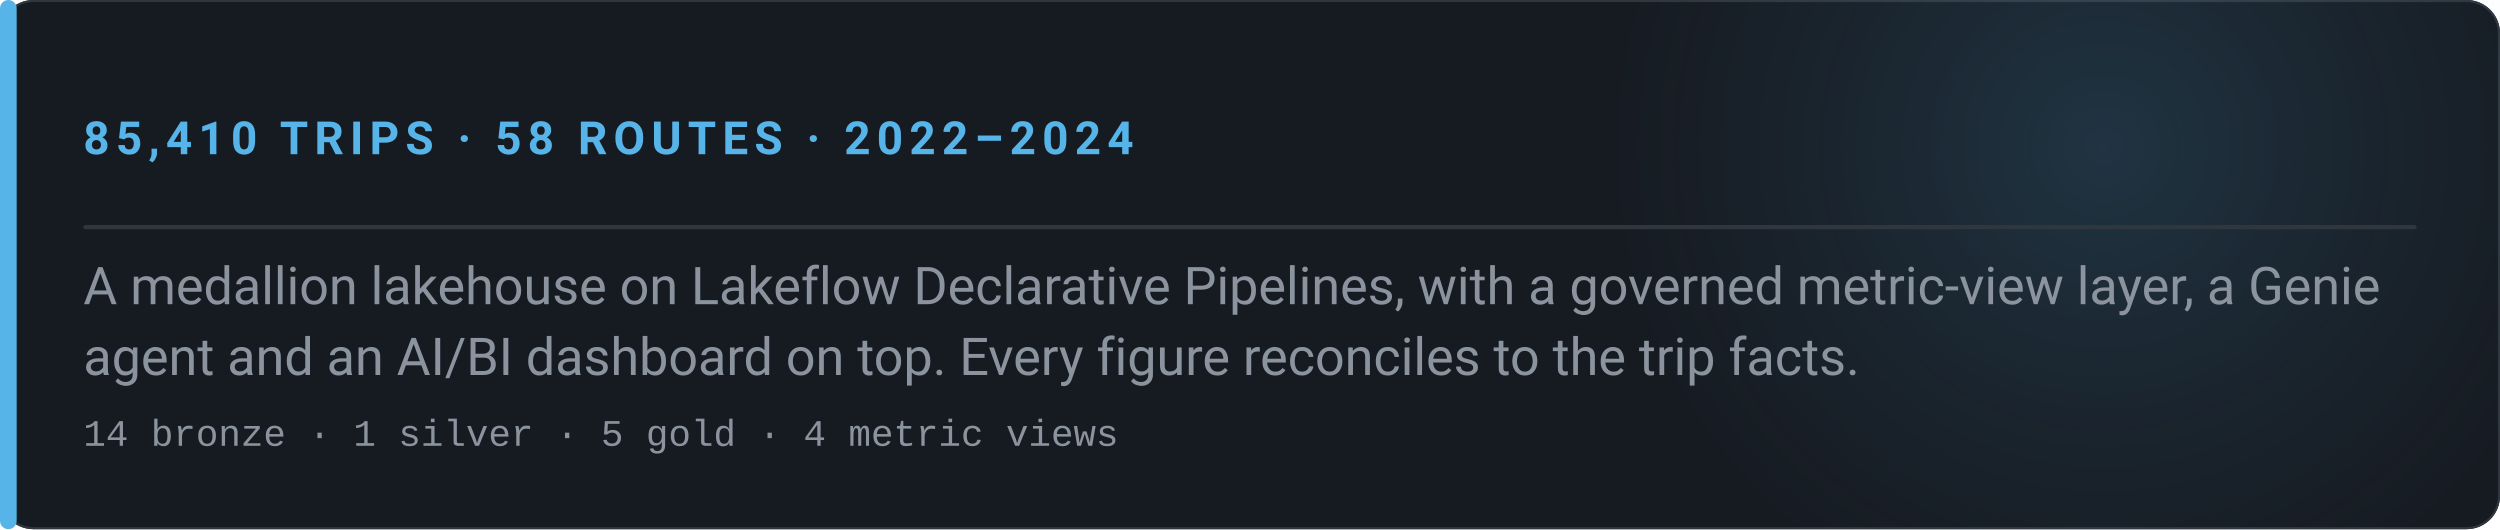
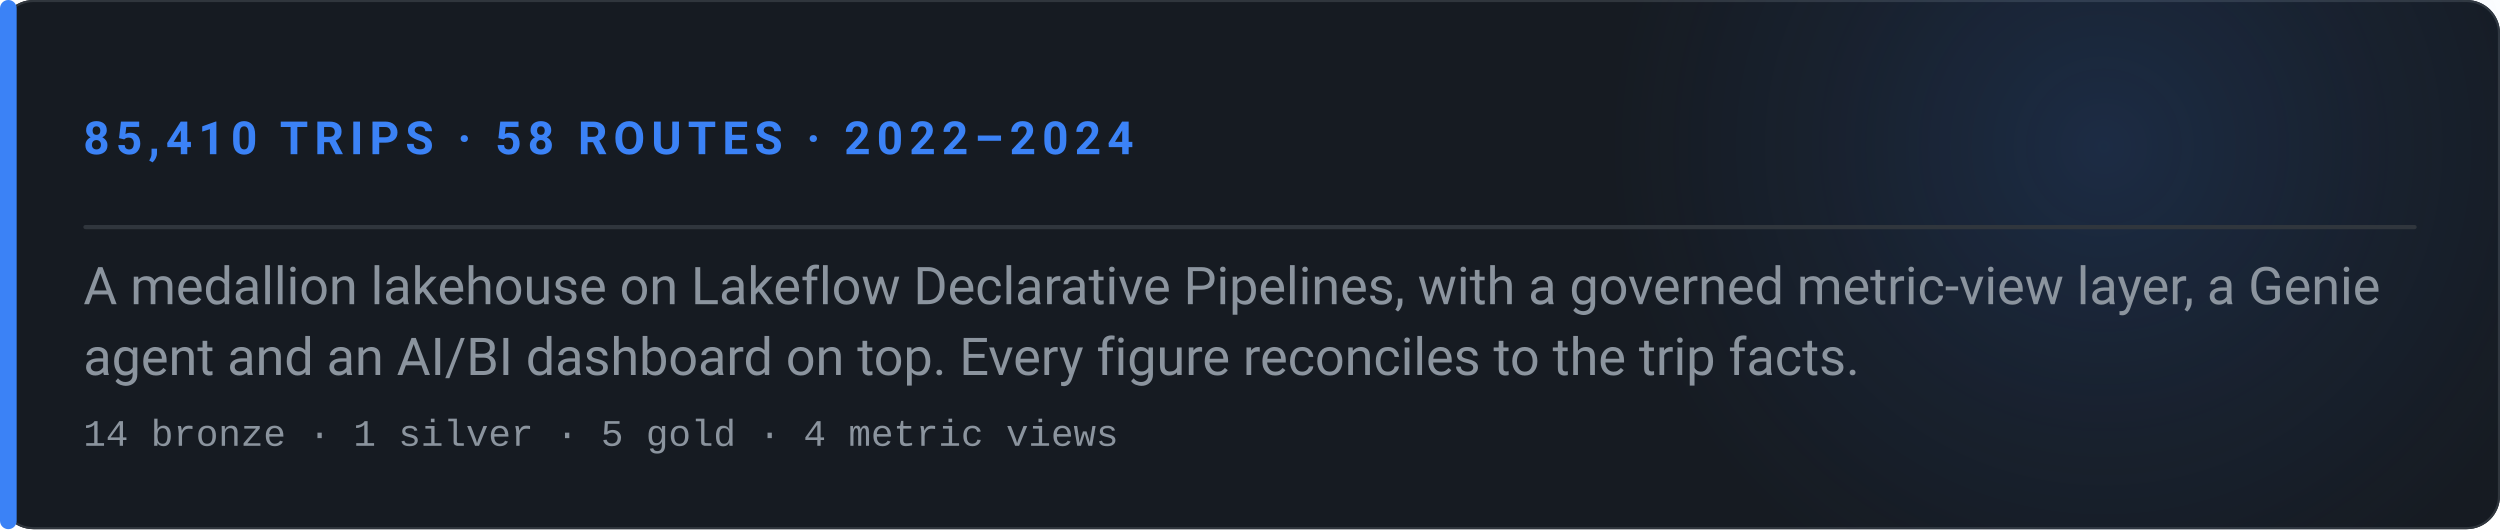
<svg xmlns="http://www.w3.org/2000/svg" viewBox="0 0 1200 254" width="1200" height="254" role="img" aria-label="Fleet Pulse — Trucking Operations on Databricks">
  <style>
    /* Entrance animations move things but never fade them. A renderer that does
       not run CSS would otherwise show an empty banner, because the from-state
       of a fade is invisible and fill-mode both holds it for the whole delay. */
    .rise  { animation: rise .55s cubic-bezier(.2,.7,.3,1) both; }
    @keyframes rise { from { transform: translateY(9px) } to { transform: translateY(0) } }
    @media (prefers-reduced-motion: reduce) { * { animation: none !important } }
    .sweep { animation: sweep .9s cubic-bezier(.2,.7,.3,1) .15s; }
    .blob  { animation: drift 14s ease-in-out infinite alternate; }
    @keyframes sweep { from { width: 0 } to { width: 1120px } }
    @keyframes drift { from { transform: translate(0,0) }
                        to   { transform: translate(64px,-22px) } }
  </style>
  <defs>
    <radialGradient id="g" cx="50%" cy="50%" r="50%">
-       <stop offset="0%" stop-color="#56B4E9" stop-opacity="0.16" />
-       <stop offset="55%" stop-color="#56B4E9" stop-opacity="0.06" />
-       <stop offset="100%" stop-color="#56B4E9" stop-opacity="0" />
+       <stop offset="0%" stop-color="#3B82F6" stop-opacity="0.16" />
+       <stop offset="55%" stop-color="#3B82F6" stop-opacity="0.06" />
+       <stop offset="100%" stop-color="#3B82F6" stop-opacity="0" />
    </radialGradient>
  </defs>
  <rect width="1200" height="254" rx="16" fill="#161B22" />
  <rect x="0.5" y="0.5" width="1199" height="253" rx="15.5" fill="none" stroke="#30363D" />
-   <rect width="8" height="254" rx="4" fill="#56B4E9" />
+   <rect width="8" height="254" rx="4" fill="#3B82F6" />
  <g class="blob">
    <circle cx="1010" cy="70" r="240" fill="url(#g)" />
  </g>
-   <text class="rise" x="40" y="74" font-family="system-ui,-apple-system,'Segoe UI',Roboto,Helvetica,Arial,sans-serif" font-size="22" font-weight="700" letter-spacing="3" fill="#56B4E9">85,410 TRIPS  ·  58 ROUTES  ·  2022–2024</text>
+   <text class="rise" x="40" y="74" font-family="system-ui,-apple-system,'Segoe UI',Roboto,Helvetica,Arial,sans-serif" font-size="22" font-weight="700" letter-spacing="3" fill="#3B82F6">85,410 TRIPS  ·  58 ROUTES  ·  2022–2024</text>
  <rect class="sweep" x="40" y="108" width="1120" height="2" rx="1" fill="#30363D" />
  <text class="rise" style="animation-delay:0.20s" x="40" y="146" font-family="system-ui,-apple-system,'Segoe UI',Roboto,Helvetica,Arial,sans-serif" font-size="25" fill="#8B949E">A medallion lakehouse on Lakeflow Declarative Pipelines, with a governed metric-view layer, a Genie</text>
  <text class="rise" style="animation-delay:0.25s" x="40" y="180" font-family="system-ui,-apple-system,'Segoe UI',Roboto,Helvetica,Arial,sans-serif" font-size="25" fill="#8B949E">agent and an AI/BI dashboard on top. Every figure reconciles to the trip facts.</text>
  <text class="rise" style="animation-delay:.25s" x="40" y="214" font-family="ui-monospace,SFMono-Regular,'SF Mono',Consolas,'Liberation Mono',monospace" font-size="18" fill="#8B949E">14 bronze · 1 silver · 5 gold · 4 metric views</text>
</svg>
